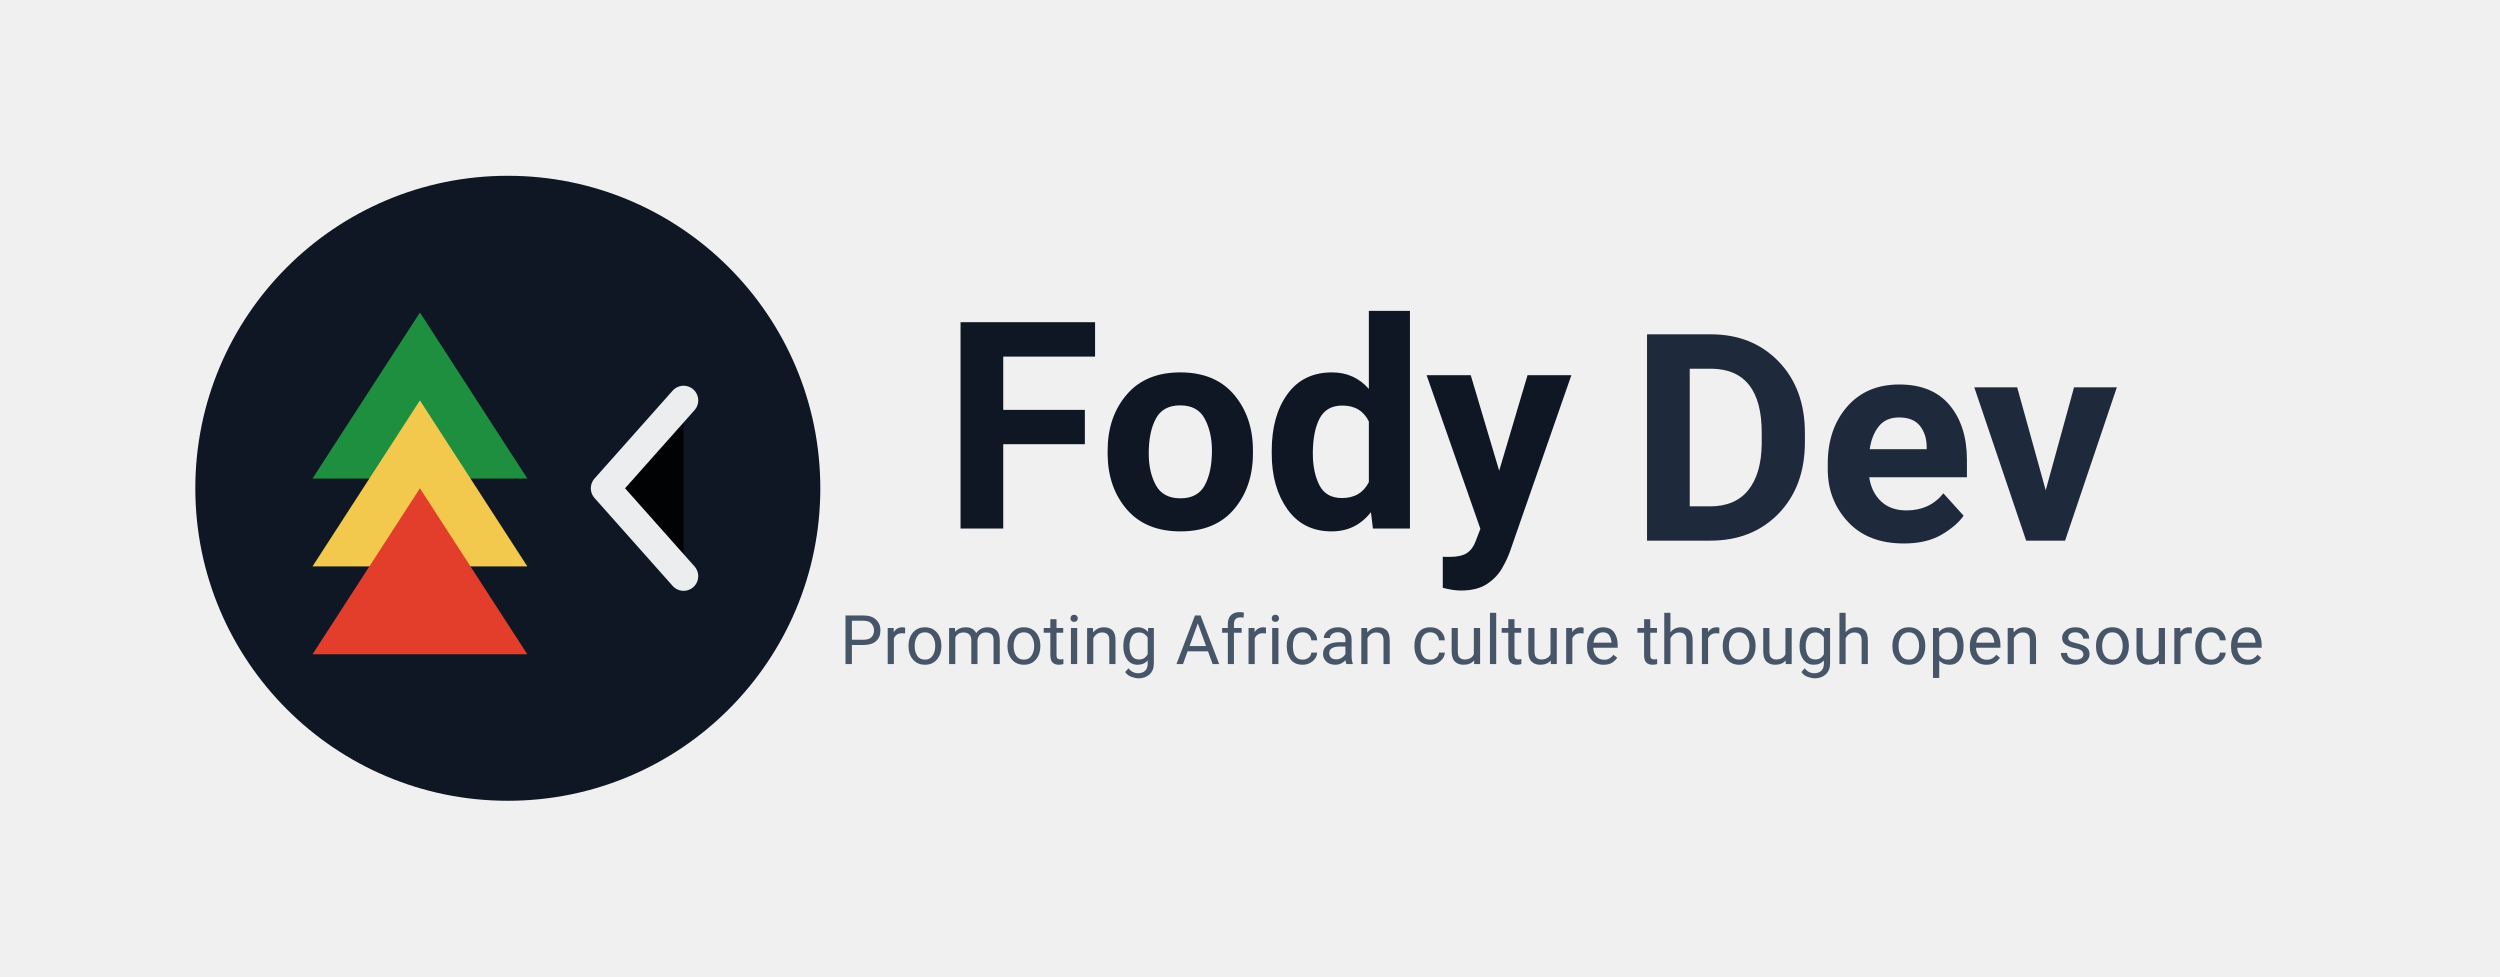
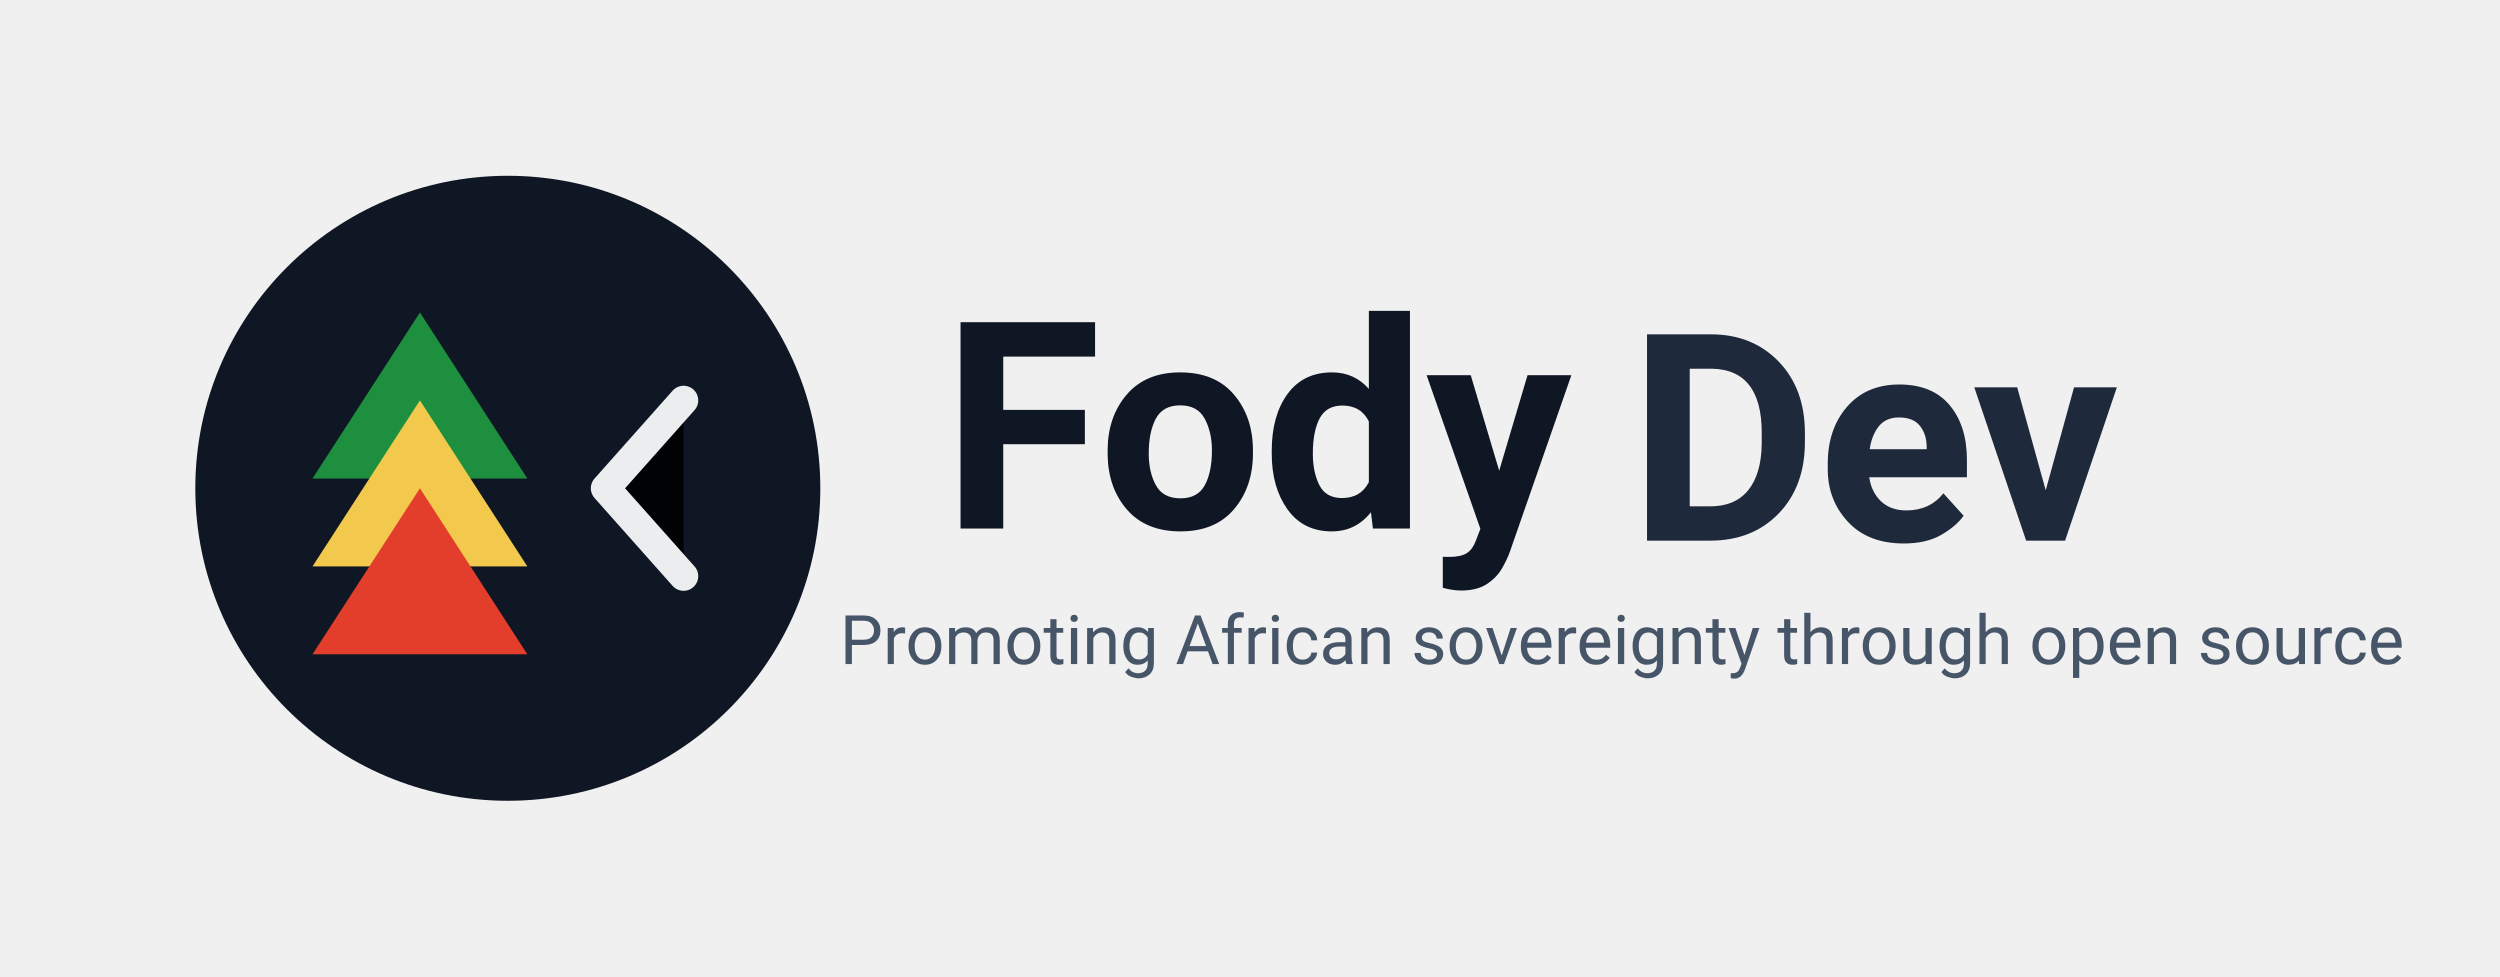
<svg xmlns="http://www.w3.org/2000/svg" width="512" height="200" viewBox="0 0 512 200" role="img" aria-labelledby="titleDesc" version="1.1" id="svg6">
  <defs id="defs6" />
  <g transform="translate(40,36)" id="g4">
    <circle cx="64" cy="64" r="64" fill="#0f1724" id="circle1" />
    <g transform="translate(24,28)" id="g3">
      <path d="M 0,34 22,0 44,34 Z" fill="#1e8f3e" opacity="1" rx="2" id="path1" />
      <path d="M 0,42 22,8 44,42 Z" fill="#f2c94c" opacity="1" transform="translate(0,10)" id="path2" />
      <path d="M 0,50 22,16 44,50 Z" fill="#e33e2b" opacity="1" transform="translate(0,20)" id="path3" />
    </g>
    <path d="M 100,46 84,64 100,82" stroke="#ffffff" stroke-width="6" stroke-linecap="round" stroke-linejoin="round" opacity="0.92" id="path4" />
  </g>
  <g transform="matrix(1.238282,0,0,1.238282,168.1805,91.9085)" id="g5">
    <text x="20" y="0" font-family="'Segoe UI', Roboto, Helvetica, Arial, sans-serif" font-weight="700" font-size="48px" fill="#0f1724" dominant-baseline="middle" id="text4">Fody</text>
    <text x="133.539" y="2" font-family="'Segoe UI', Roboto, Helvetica, Arial, sans-serif" font-weight="600" font-size="48px" fill="#1e293b" dominant-baseline="middle" id="text5">Dev</text>
  </g>
-   <text x="172" y="136" font-family="'Segoe UI', Roboto, Helvetica, Arial, sans-serif" font-weight="400" font-size="14px" fill="#475569" id="text6">Promoting African culture through open source</text>
+   <text x="172" y="136" font-family="'Segoe UI', Roboto, Helvetica, Arial, sans-serif" font-weight="400" font-size="14px" fill="#475569" id="text6">Promoting African sovereignty through open source</text>
</svg>
